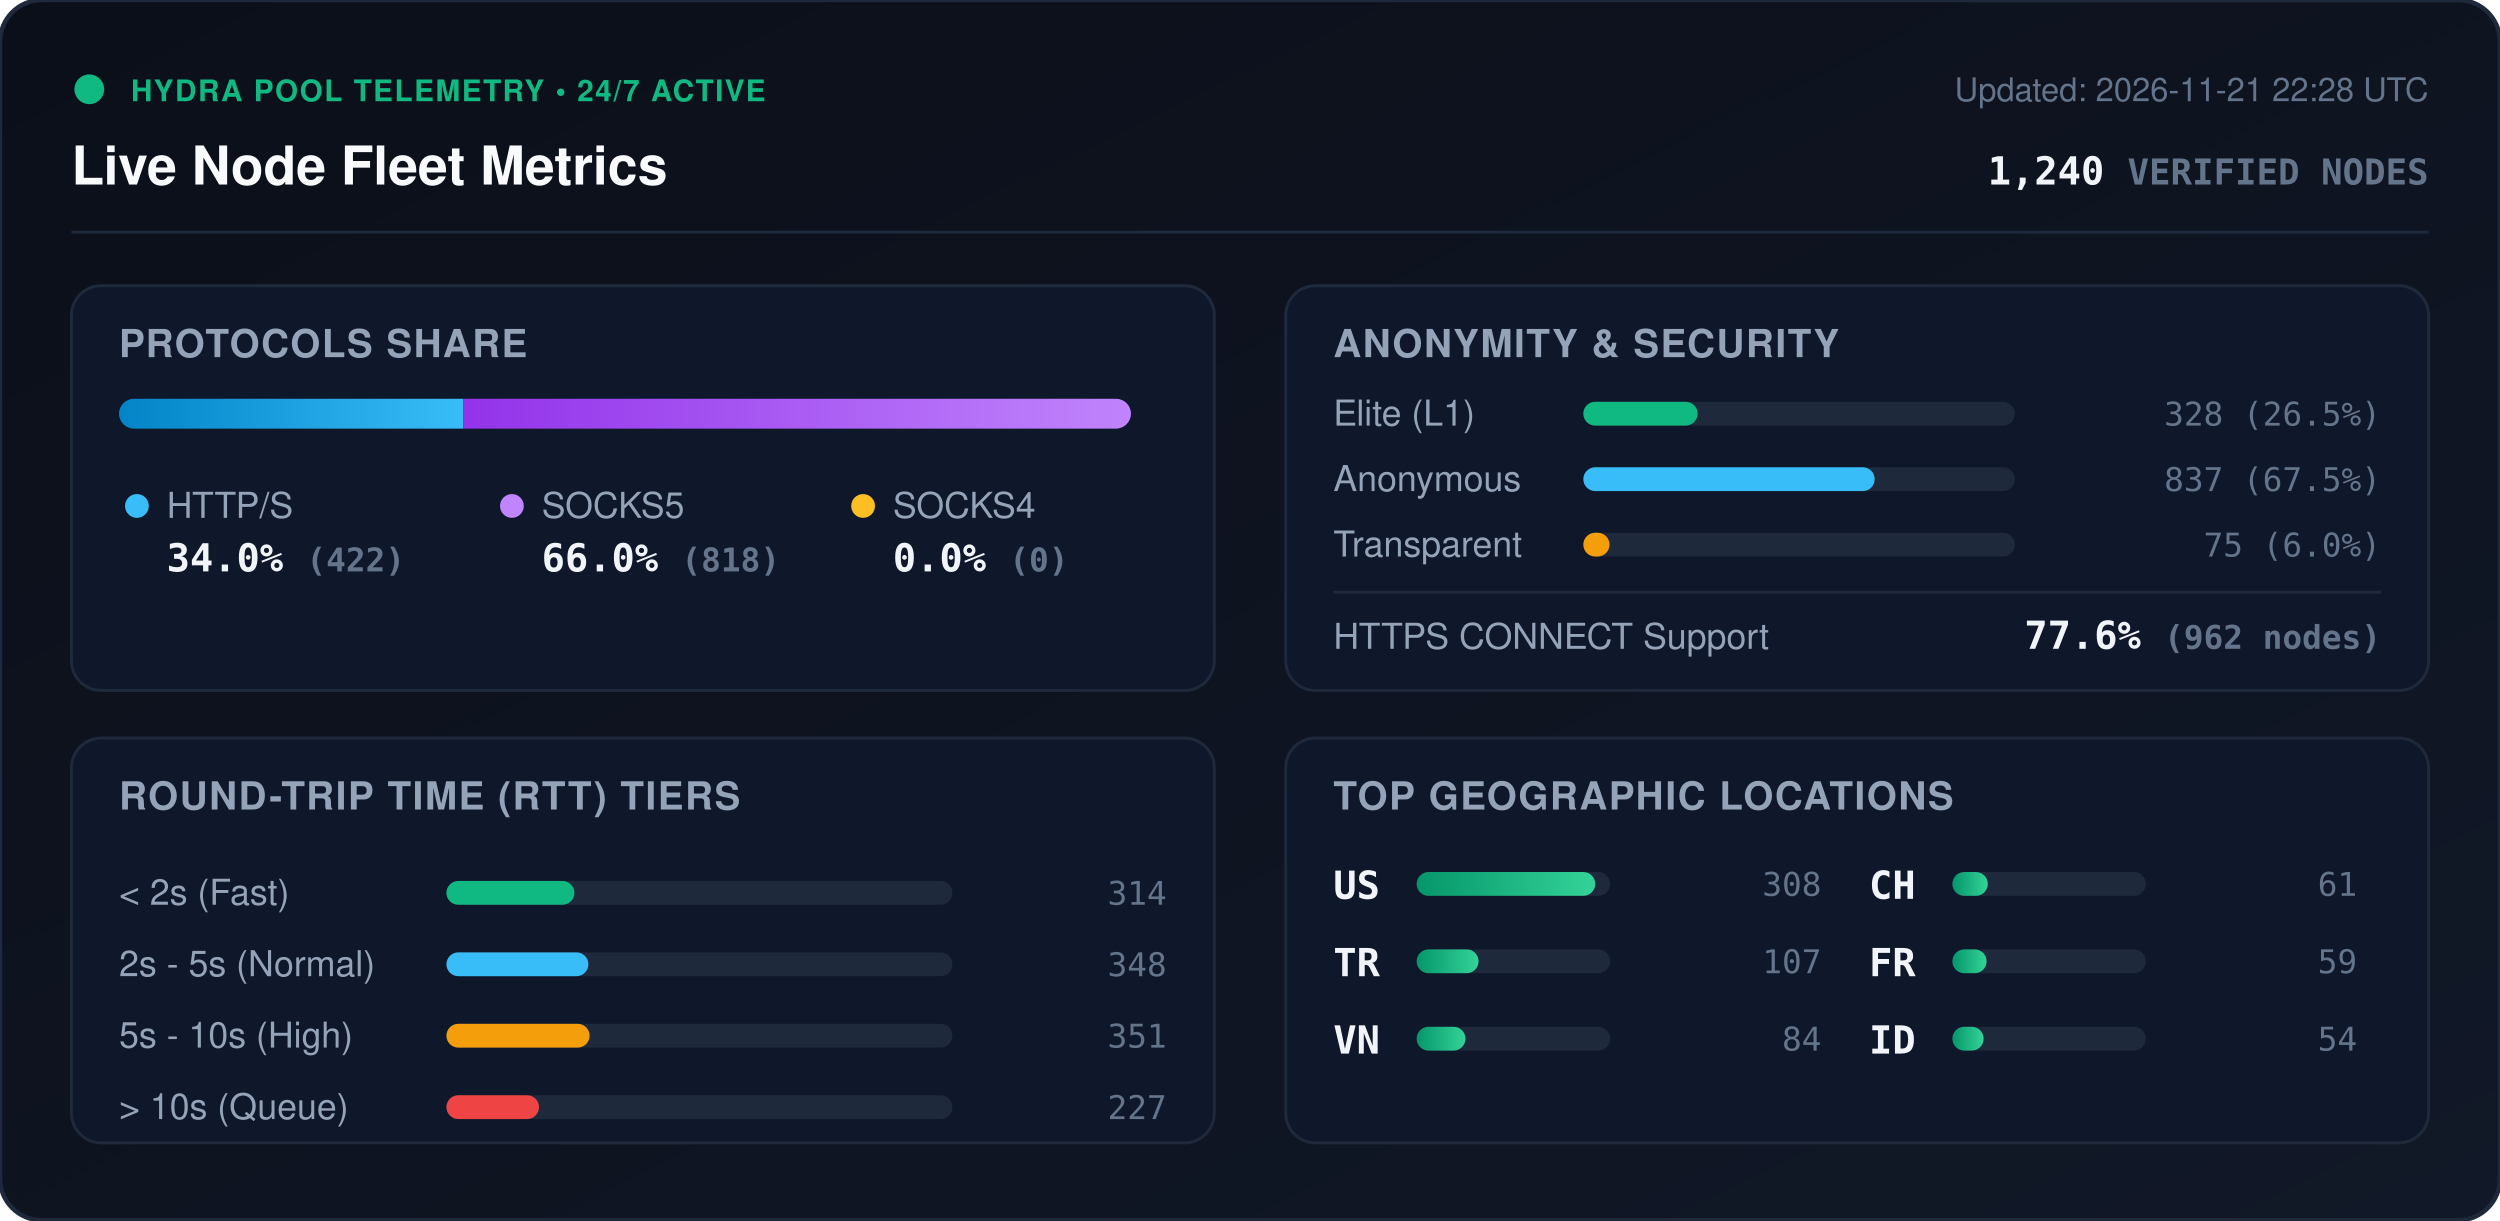
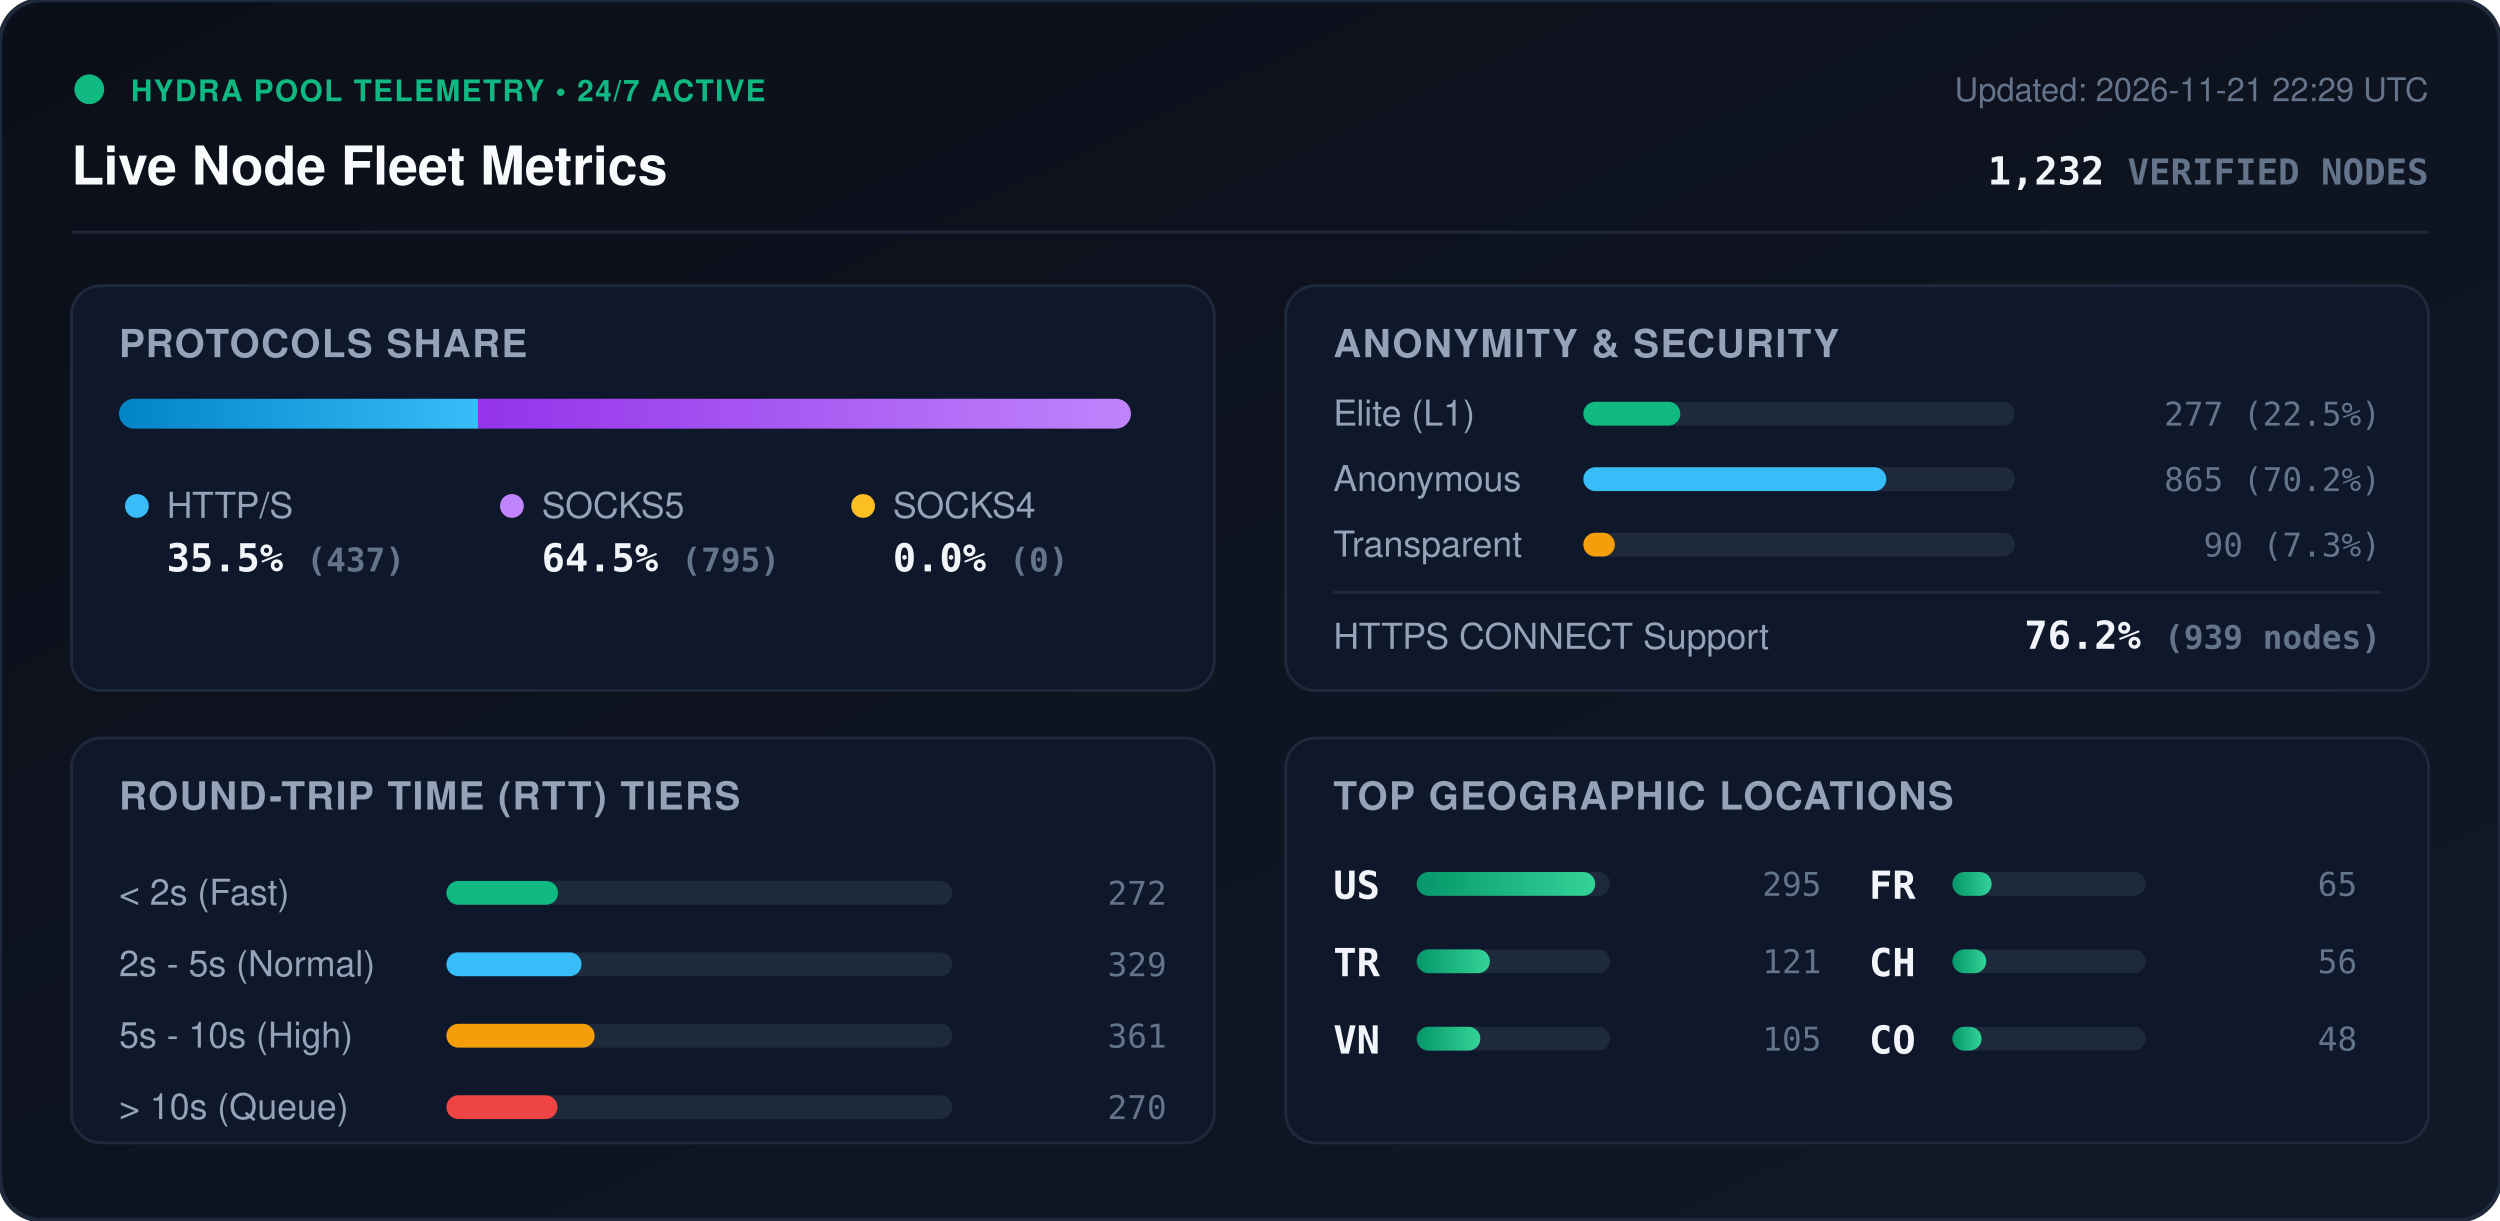
<svg xmlns="http://www.w3.org/2000/svg" viewBox="0 0 840 410" width="840" height="410" style="max-width: 100%; height: auto;">
  <defs>
    <linearGradient id="bg" x1="0%" y1="0%" x2="100%" y2="100%">
      <stop offset="0%" stop-color="#0b0f19" />
      <stop offset="100%" stop-color="#111827" />
    </linearGradient>
    <linearGradient id="bar-http" x1="0%" y1="0%" x2="100%" y2="0%">
      <stop offset="0%" stop-color="#0284c7" />
      <stop offset="100%" stop-color="#38bdf8" />
    </linearGradient>
    <linearGradient id="bar-socks5" x1="0%" y1="0%" x2="100%" y2="0%">
      <stop offset="0%" stop-color="#9333ea" />
      <stop offset="100%" stop-color="#c084fc" />
    </linearGradient>
    <linearGradient id="bar-socks4" x1="0%" y1="0%" x2="100%" y2="0%">
      <stop offset="0%" stop-color="#d97706" />
      <stop offset="100%" stop-color="#fbbf24" />
    </linearGradient>
    <linearGradient id="bar-green" x1="0%" y1="0%" x2="100%" y2="0%">
      <stop offset="0%" stop-color="#059669" />
      <stop offset="100%" stop-color="#34d399" />
    </linearGradient>
    <clipPath id="prog-track-clip">
      <rect width="340.0" height="10" rx="5" />
    </clipPath>
    <style>
      .title { font: 700 18px -apple-system, BlinkMacSystemFont, 'Segoe UI', Helvetica, Arial, sans-serif; fill: #f8fafc; }
      .sub { font: 500 11px -apple-system, BlinkMacSystemFont, 'Segoe UI', Helvetica, Arial, sans-serif; fill: #64748b; }
      .section-hdr { font: 600 13px -apple-system, BlinkMacSystemFont, 'Segoe UI', Helvetica, Arial, sans-serif; fill: #94a3b8; letter-spacing: 0.5px; }
      .metric-val { font: 700 13px -apple-system, BlinkMacSystemFont, 'Segoe UI', Helvetica, Arial, sans-serif; fill: #f1f5f9; }
      .metric-lbl { font: 500 12px -apple-system, BlinkMacSystemFont, 'Segoe UI', Helvetica, Arial, sans-serif; fill: #94a3b8; }
      .badge-txt { font: 700 10px -apple-system, BlinkMacSystemFont, 'Segoe UI', Helvetica, Arial, sans-serif; fill: #10b981; letter-spacing: 0.5px; }
      .mono { font-family: ui-monospace, SFMono-Regular, Menlo, Monaco, Consolas, monospace; }
      .pulse { animation: beacon 2s infinite ease-in-out; }
      @keyframes beacon { 0%, 100% { opacity: 1; } 50% { opacity: 0.35; } }
    </style>
  </defs>
  <rect width="840" height="410" rx="14" fill="url(#bg)" stroke="#1e293b" stroke-width="1.5" />
  <g transform="translate(24, 24)">
    <circle cx="6" cy="6" r="5" fill="#10b981" class="pulse" />
    <text x="20" y="10" class="badge-txt">HYDRA POOL TELEMETRY • 24/7 ACTIVE</text>
    <text x="0" y="38" class="title">Live Node Fleet Metrics</text>
-     <text x="792" y="10" text-anchor="end" class="sub">Updated: 2026-11-21 22:28 UTC</text>
-     <text x="792" y="38" text-anchor="end" class="metric-val mono" fill="#38bdf8">1,240 <tspan font-size="12" fill="#64748b">VERIFIED NODES</tspan>
+     <text x="792" y="10" text-anchor="end" class="sub">Updated: 2026-11-21 22:29 UTC</text>
+     <text x="792" y="38" text-anchor="end" class="metric-val mono" fill="#38bdf8">1,232 <tspan font-size="12" fill="#64748b">VERIFIED NODES</tspan>
    </text>
  </g>
  <line x1="24" y1="78" x2="816" y2="78" stroke="#1e293b" stroke-width="1" />
  <g transform="translate(24, 96)">
    <rect width="384" height="136" rx="10" fill="#0f172a" stroke="#1e293b" />
    <text x="16" y="24" class="section-hdr">PROTOCOLS SHARE</text>
    <g transform="translate(16, 38)">
      <rect width="340.0" height="10" rx="5" fill="#1e293b" />
      <g clip-path="url(#prog-track-clip)">
-         <rect x="0" width="115.7" height="10" fill="url(#bar-http)" />
-         <rect x="115.7" width="224.3" height="10" fill="url(#bar-socks5)" />
+         <rect x="0" width="120.6" height="10" fill="url(#bar-http)" />
+         <rect x="120.6" width="219.4" height="10" fill="url(#bar-socks5)" />
        <rect x="340.0" width="0.0" height="10" fill="url(#bar-socks4)" />
      </g>
    </g>
    <g transform="translate(16, 68)">
      <circle cx="6" cy="6" r="4" fill="#38bdf8" />
      <text x="16" y="10" class="metric-lbl">HTTP/S</text>
-       <text x="16" y="28" class="metric-val mono">34.0% <tspan font-size="11" fill="#64748b">(422)</tspan>
+       <text x="16" y="28" class="metric-val mono">35.5% <tspan font-size="11" fill="#64748b">(437)</tspan>
      </text>
      <circle cx="132" cy="6" r="4" fill="#c084fc" />
      <text x="142" y="10" class="metric-lbl">SOCKS5</text>
-       <text x="142" y="28" class="metric-val mono">66.0% <tspan font-size="11" fill="#64748b">(818)</tspan>
+       <text x="142" y="28" class="metric-val mono">64.5% <tspan font-size="11" fill="#64748b">(795)</tspan>
      </text>
      <circle cx="250" cy="6" r="4" fill="#fbbf24" />
      <text x="260" y="10" class="metric-lbl">SOCKS4</text>
      <text x="260" y="28" class="metric-val mono">0.0% <tspan font-size="11" fill="#64748b">(0)</tspan>
      </text>
    </g>
  </g>
  <g transform="translate(432, 96)">
    <rect width="384" height="136" rx="10" fill="#0f172a" stroke="#1e293b" />
    <text x="16" y="24" class="section-hdr">ANONYMITY &amp; SECURITY</text>
    <text x="16" y="47" class="metric-lbl">Elite (L1)</text>
    <rect x="100" y="39" width="145.0" height="8" rx="4" fill="#1e293b" />
-     <rect x="100" y="39" width="38.4" height="8" rx="4" fill="#10b981" />
-     <text x="368" y="47" text-anchor="end" class="mono sub" fill="#e2e8f0">328 (26.5%)</text>
+     <rect x="100" y="39" width="32.6" height="8" rx="4" fill="#10b981" />
+     <text x="368" y="47" text-anchor="end" class="mono sub" fill="#e2e8f0">277 (22.5%)</text>
    <text x="16" y="69" class="metric-lbl">Anonymous</text>
    <rect x="100" y="61" width="145.0" height="8" rx="4" fill="#1e293b" />
-     <rect x="100" y="61" width="97.9" height="8" rx="4" fill="#38bdf8" />
-     <text x="368" y="69" text-anchor="end" class="mono sub" fill="#e2e8f0">837 (67.5%)</text>
+     <rect x="100" y="61" width="101.8" height="8" rx="4" fill="#38bdf8" />
+     <text x="368" y="69" text-anchor="end" class="mono sub" fill="#e2e8f0">865 (70.2%)</text>
    <text x="16" y="91" class="metric-lbl">Transparent</text>
    <rect x="100" y="83" width="145.0" height="8" rx="4" fill="#1e293b" />
-     <rect x="100" y="83" width="8.8" height="8" rx="4" fill="#f59e0b" />
-     <text x="368" y="91" text-anchor="end" class="mono sub" fill="#e2e8f0">75 (6.0%)</text>
+     <rect x="100" y="83" width="10.6" height="8" rx="4" fill="#f59e0b" />
+     <text x="368" y="91" text-anchor="end" class="mono sub" fill="#e2e8f0">90 (7.3%)</text>
    <line x1="16" y1="103" x2="368" y2="103" stroke="#1e293b" stroke-width="1" />
    <text x="16" y="122" class="metric-lbl">HTTPS CONNECT Support</text>
-     <text x="368" y="122" text-anchor="end" class="metric-val mono" fill="#34d399">77.6% <tspan font-size="11" fill="#64748b">(962 nodes)</tspan>
+     <text x="368" y="122" text-anchor="end" class="metric-val mono" fill="#34d399">76.2% <tspan font-size="11" fill="#64748b">(939 nodes)</tspan>
    </text>
  </g>
  <g transform="translate(24, 248)">
    <rect width="384" height="136" rx="10" fill="#0f172a" stroke="#1e293b" />
    <text x="16" y="24" class="section-hdr">ROUND-TRIP TIME (RTT) TIERS</text>
    <g transform="translate(16, 42)">
      <text x="0" y="14" class="metric-lbl">&lt; 2s (Fast)</text>
      <rect x="110" y="6" width="170" height="8" rx="4" fill="#1e293b" />
-       <rect x="110" y="6" width="43.0" height="8" rx="4" fill="#10b981" />
-       <text x="352" y="14" text-anchor="end" class="mono sub">314</text>
+       <rect x="110" y="6" width="37.5" height="8" rx="4" fill="#10b981" />
+       <text x="352" y="14" text-anchor="end" class="mono sub">272</text>
      <text x="0" y="38" class="metric-lbl">2s - 5s (Normal)</text>
      <rect x="110" y="30" width="170" height="8" rx="4" fill="#1e293b" />
-       <rect x="110" y="30" width="47.7" height="8" rx="4" fill="#38bdf8" />
-       <text x="352" y="38" text-anchor="end" class="mono sub">348</text>
+       <rect x="110" y="30" width="45.4" height="8" rx="4" fill="#38bdf8" />
+       <text x="352" y="38" text-anchor="end" class="mono sub">329</text>
      <text x="0" y="62" class="metric-lbl">5s - 10s (High)</text>
      <rect x="110" y="54" width="170" height="8" rx="4" fill="#1e293b" />
-       <rect x="110" y="54" width="48.1" height="8" rx="4" fill="#f59e0b" />
-       <text x="352" y="62" text-anchor="end" class="mono sub">351</text>
+       <rect x="110" y="54" width="49.8" height="8" rx="4" fill="#f59e0b" />
+       <text x="352" y="62" text-anchor="end" class="mono sub">361</text>
      <text x="0" y="86" class="metric-lbl">&gt; 10s (Queue)</text>
      <rect x="110" y="78" width="170" height="8" rx="4" fill="#1e293b" />
-       <rect x="110" y="78" width="31.1" height="8" rx="4" fill="#ef4444" />
-       <text x="352" y="86" text-anchor="end" class="mono sub">227</text>
+       <rect x="110" y="78" width="37.3" height="8" rx="4" fill="#ef4444" />
+       <text x="352" y="86" text-anchor="end" class="mono sub">270</text>
    </g>
  </g>
  <g transform="translate(432, 248)">
    <rect width="384" height="136" rx="10" fill="#0f172a" stroke="#1e293b" />
    <text x="16" y="24" class="section-hdr">TOP GEOGRAPHIC LOCATIONS</text>
    <g transform="translate(16, 42)">
      <g transform="translate(0, 0)">
        <text x="0" y="12" class="mono metric-val" font-size="12">US</text>
        <rect x="28" y="3" width="65" height="8" rx="4" fill="#1e293b" />
        <rect x="28" y="3" width="60.0" height="8" rx="4" fill="url(#bar-green)" />
-         <text x="164" y="11" text-anchor="end" class="mono sub">308</text>
+         <text x="164" y="11" text-anchor="end" class="mono sub">295</text>
      </g>
      <g transform="translate(0, 26)">
        <text x="0" y="12" class="mono metric-val" font-size="12">TR</text>
        <rect x="28" y="3" width="65" height="8" rx="4" fill="#1e293b" />
-         <rect x="28" y="3" width="20.8" height="8" rx="4" fill="url(#bar-green)" />
-         <text x="164" y="11" text-anchor="end" class="mono sub">107</text>
+         <rect x="28" y="3" width="24.6" height="8" rx="4" fill="url(#bar-green)" />
+         <text x="164" y="11" text-anchor="end" class="mono sub">121</text>
      </g>
      <g transform="translate(0, 52)">
        <text x="0" y="12" class="mono metric-val" font-size="12">VN</text>
        <rect x="28" y="3" width="65" height="8" rx="4" fill="#1e293b" />
-         <rect x="28" y="3" width="16.4" height="8" rx="4" fill="url(#bar-green)" />
-         <text x="164" y="11" text-anchor="end" class="mono sub">84</text>
+         <rect x="28" y="3" width="21.4" height="8" rx="4" fill="url(#bar-green)" />
+         <text x="164" y="11" text-anchor="end" class="mono sub">105</text>
      </g>
      <g transform="translate(180, 0)">
+         <text x="0" y="12" class="mono metric-val" font-size="12">FR</text>
+         <rect x="28" y="3" width="65" height="8" rx="4" fill="#1e293b" />
+         <rect x="28" y="3" width="13.2" height="8" rx="4" fill="url(#bar-green)" />
+         <text x="164" y="11" text-anchor="end" class="mono sub">65</text>
+       </g>
+       <g transform="translate(180, 26)">
        <text x="0" y="12" class="mono metric-val" font-size="12">CH</text>
        <rect x="28" y="3" width="65" height="8" rx="4" fill="#1e293b" />
-         <rect x="28" y="3" width="11.9" height="8" rx="4" fill="url(#bar-green)" />
-         <text x="164" y="11" text-anchor="end" class="mono sub">61</text>
-       </g>
-       <g transform="translate(180, 26)">
-         <text x="0" y="12" class="mono metric-val" font-size="12">FR</text>
-         <rect x="28" y="3" width="65" height="8" rx="4" fill="#1e293b" />
-         <rect x="28" y="3" width="11.5" height="8" rx="4" fill="url(#bar-green)" />
-         <text x="164" y="11" text-anchor="end" class="mono sub">59</text>
+         <rect x="28" y="3" width="11.4" height="8" rx="4" fill="url(#bar-green)" />
+         <text x="164" y="11" text-anchor="end" class="mono sub">56</text>
      </g>
      <g transform="translate(180, 52)">
-         <text x="0" y="12" class="mono metric-val" font-size="12">ID</text>
+         <text x="0" y="12" class="mono metric-val" font-size="12">CO</text>
        <rect x="28" y="3" width="65" height="8" rx="4" fill="#1e293b" />
-         <rect x="28" y="3" width="10.5" height="8" rx="4" fill="url(#bar-green)" />
-         <text x="164" y="11" text-anchor="end" class="mono sub">54</text>
+         <rect x="28" y="3" width="9.8" height="8" rx="4" fill="url(#bar-green)" />
+         <text x="164" y="11" text-anchor="end" class="mono sub">48</text>
      </g>
    </g>
  </g>
</svg>
